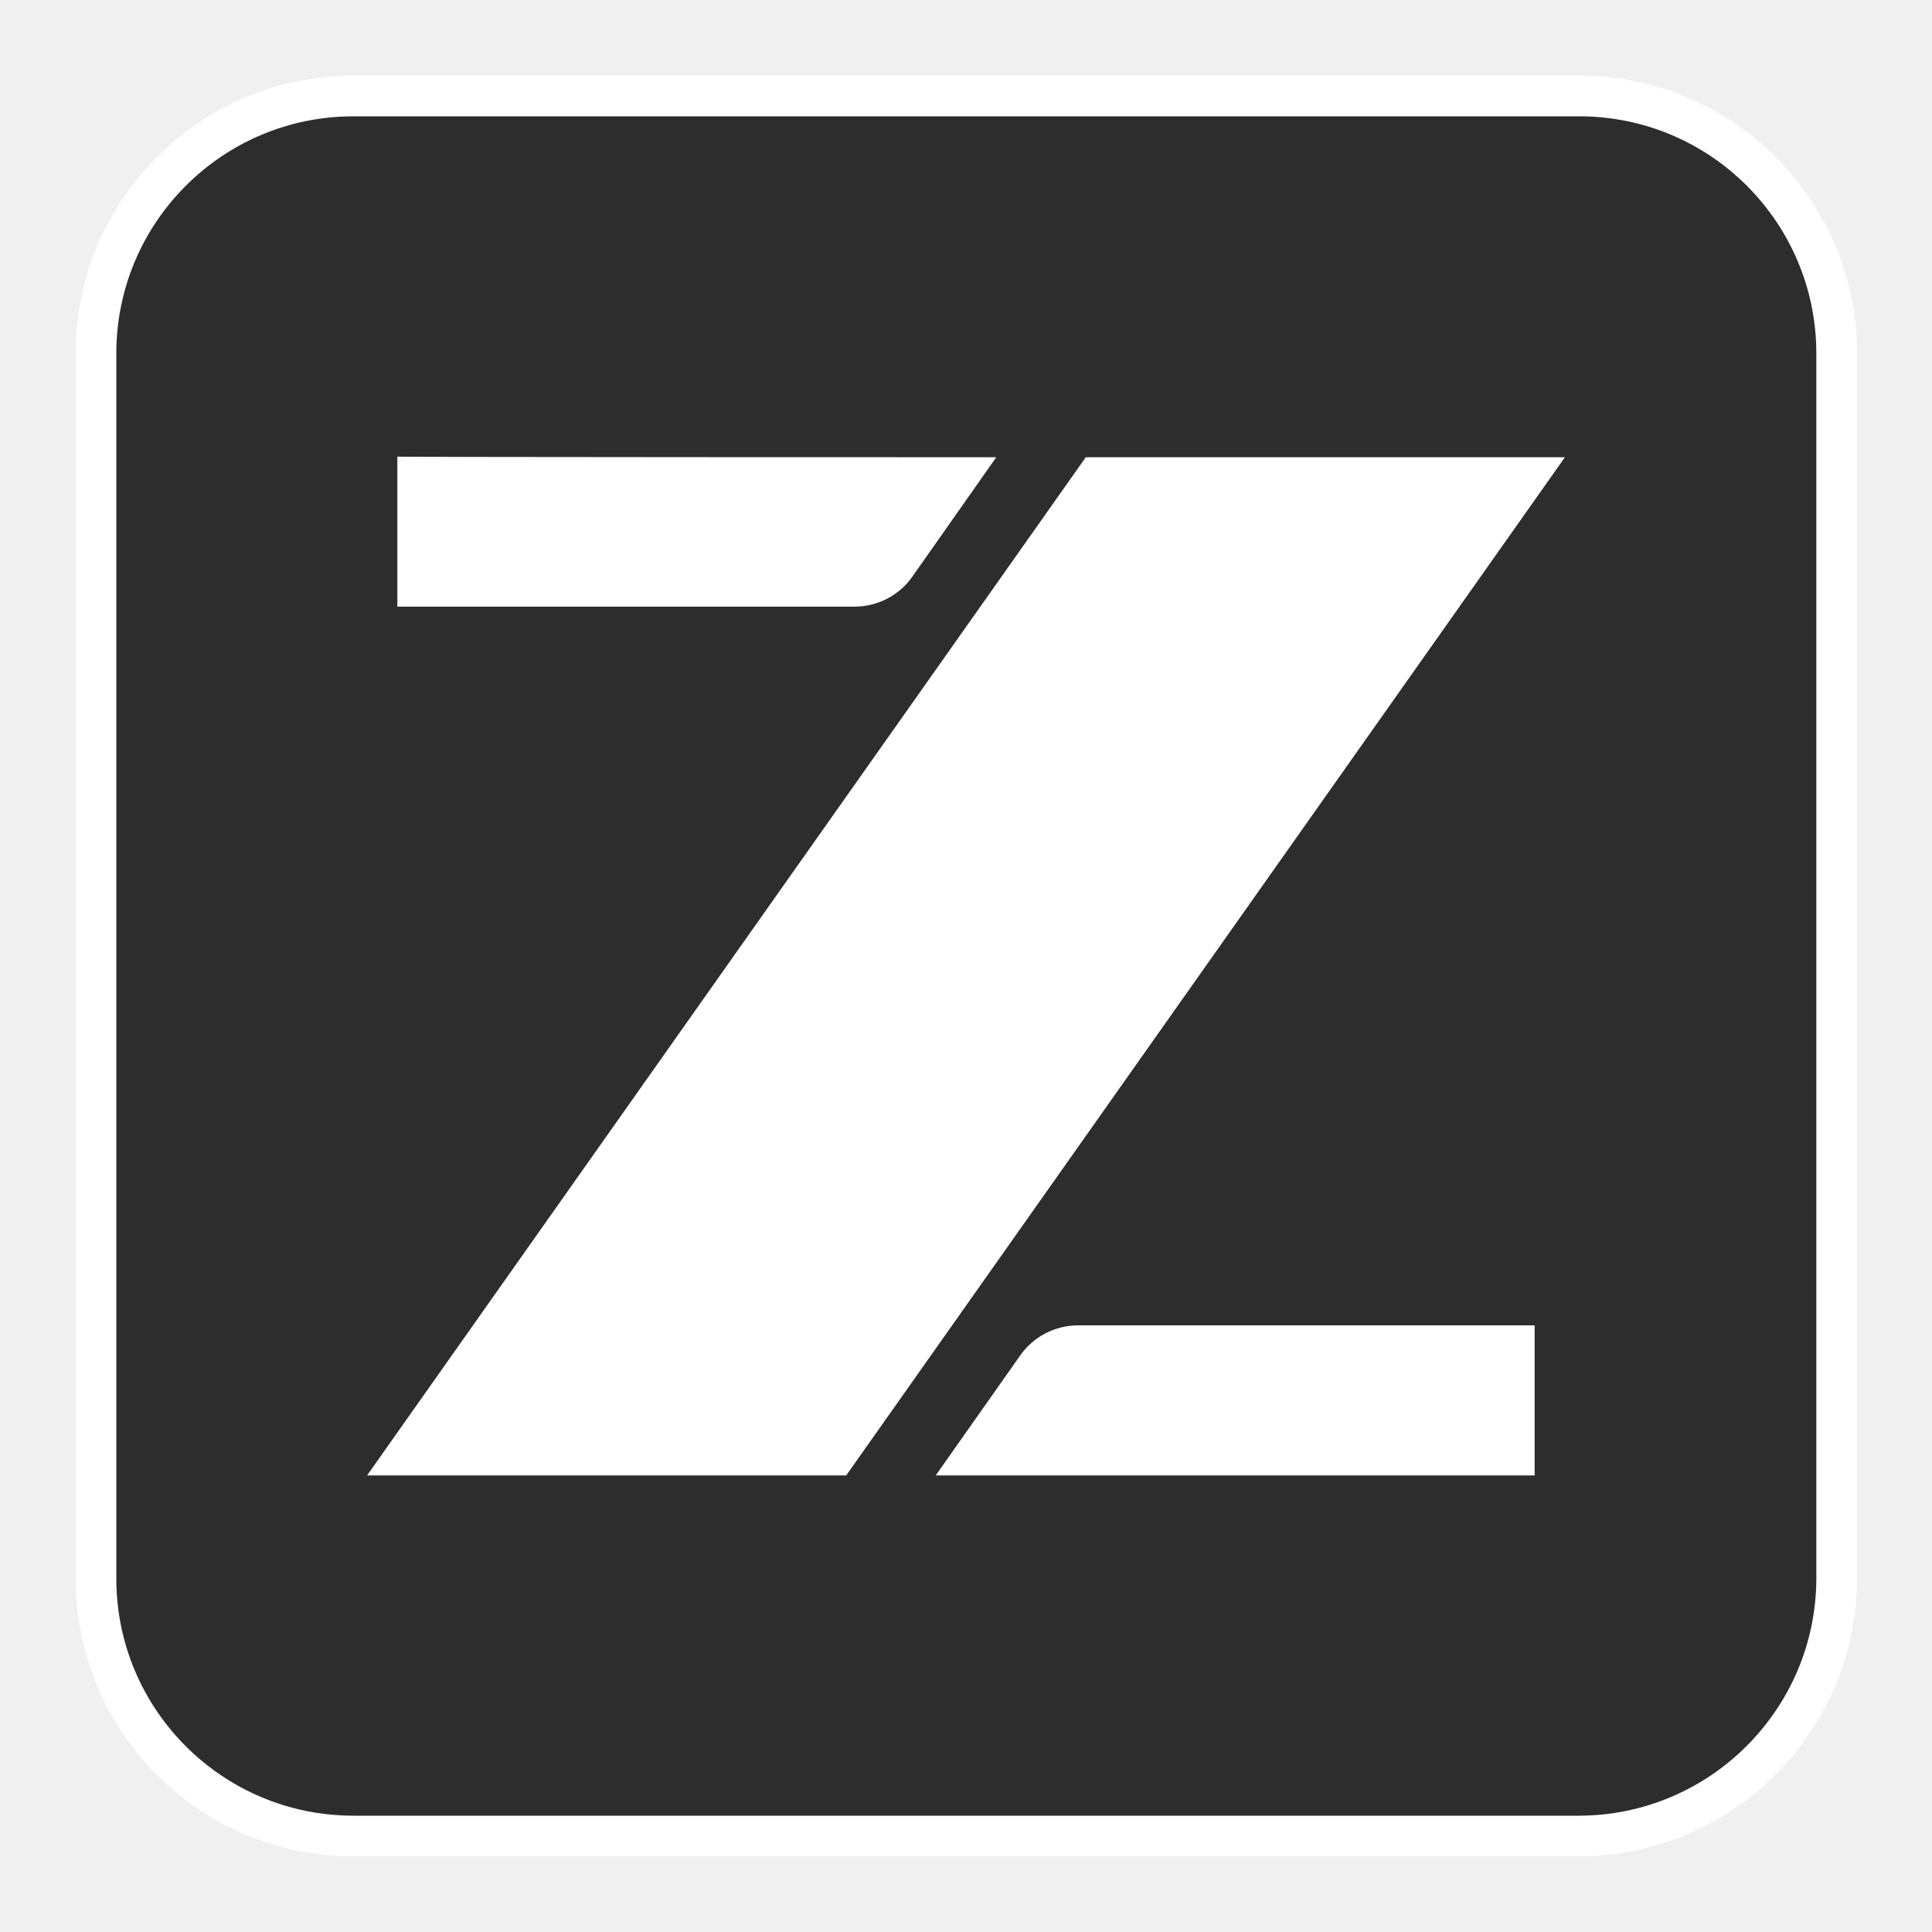
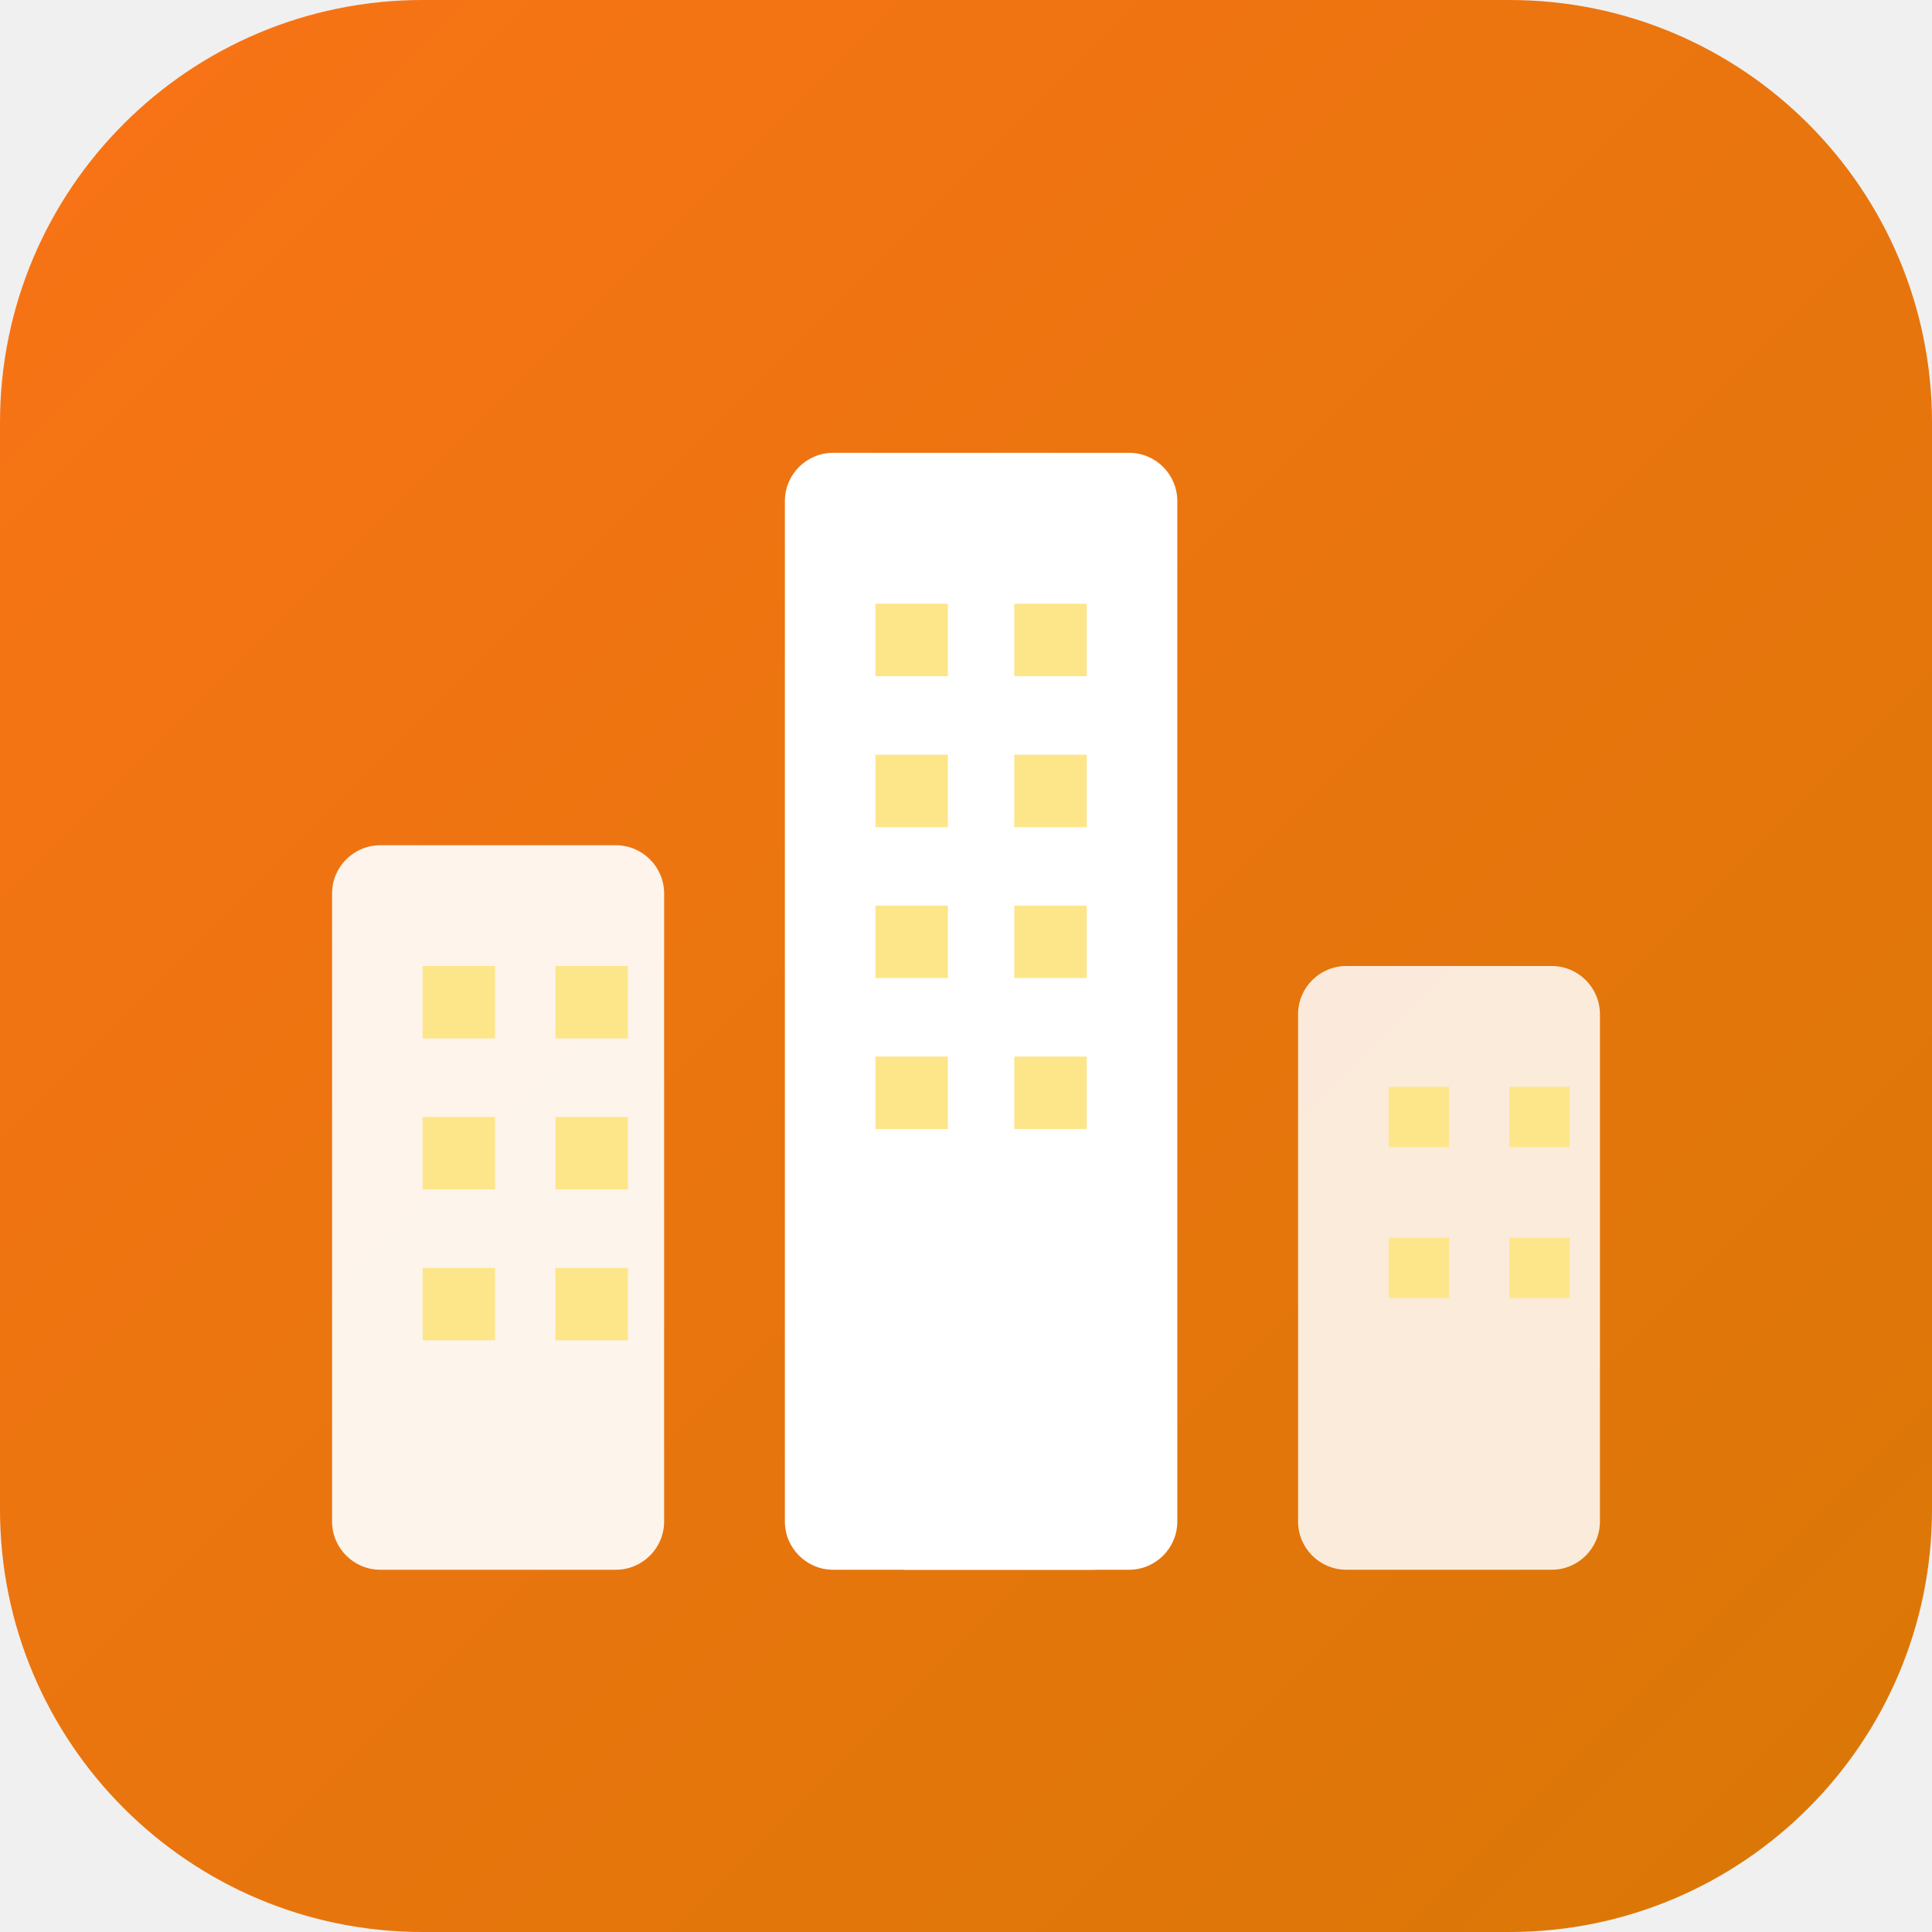
- <svg xmlns="http://www.w3.org/2000/svg" version="1.1" x="0px" y="0px" viewBox="0 0 30 30" style="enable-background:new 0 0 30 30;" xml:space="preserve">
+ <svg xmlns="http://www.w3.org/2000/svg" viewBox="0 0 64 64">
  <defs>
-     <style type="text/css">
-     .st194{fill:#2D2D2D;stroke:#FFFFFF;stroke-width:0.632;stroke-miterlimit:10;}
-     .st23{fill:#FFFFFF;}
- 
-     .z-breathe {
-       animation: breathe 2.5s ease-in-out infinite;
-     }
- 
-     @keyframes breathe {
-       0%, 100% { opacity: 0.7; }
-       50% { opacity: 1; }
-     }
-   </style>
+     <linearGradient id="g" x1="0" y1="0" x2="1" y2="1">
+       <stop offset="0" stop-color="#f97316" />
+       <stop offset="1" stop-color="#d97706" />
+     </linearGradient>
  </defs>
-   <g>
-     <path class="st194" d="M24.51,28.51H5.49c-2.21,0-4-1.79-4-4V5.49c0-2.21,1.79-4,4-4h19.03c2.21,0,4,1.79,4,4v19.03     C28.51,26.72,26.72,28.51,24.51,28.51z" />
-     <g class="z-breathe">
-       <path class="st23" d="M15.47,7.1l-1.3,1.85c-0.2,0.29-0.54,0.47-0.9,0.47h-7.1V7.09C6.16,7.1,15.47,7.1,15.47,7.1z" />
-       <polygon class="st23" points="24.3,7.1 13.14,22.91 5.7,22.91 16.86,7.1" />
-       <path class="st23" d="M14.53,22.91l1.31-1.86c0.2-0.29,0.54-0.47,0.9-0.47h7.09v2.33H14.53z" />
-     </g>
+   <rect width="64" height="64" rx="14" fill="url(#g)" />
+   <g fill="#ffffff">
+     <rect x="11" y="28" width="11" height="24" rx="1.6" opacity=".92" />
+     <rect x="26" y="15" width="13" height="37" rx="1.6" />
+     <rect x="43" y="32" width="10" height="20" rx="1.6" opacity=".85" />
  </g>
+   <g fill="#fde68a">
+     <rect x="14" y="32" width="2.4" height="2.4" />
+     <rect x="18.4" y="32" width="2.4" height="2.4" />
+     <rect x="14" y="37" width="2.4" height="2.4" />
+     <rect x="18.4" y="37" width="2.4" height="2.4" />
+     <rect x="14" y="42" width="2.4" height="2.4" />
+     <rect x="18.4" y="42" width="2.4" height="2.4" />
+     <rect x="29" y="20" width="2.4" height="2.4" />
+     <rect x="33.6" y="20" width="2.4" height="2.4" />
+     <rect x="29" y="25" width="2.4" height="2.4" />
+     <rect x="33.6" y="25" width="2.4" height="2.4" />
+     <rect x="29" y="30" width="2.4" height="2.4" />
+     <rect x="33.6" y="30" width="2.4" height="2.4" />
+     <rect x="29" y="35" width="2.4" height="2.4" />
+     <rect x="33.6" y="35" width="2.4" height="2.4" />
+     <rect x="46" y="36" width="2" height="2" />
+     <rect x="50" y="36" width="2" height="2" />
+     <rect x="46" y="41" width="2" height="2" />
+     <rect x="50" y="41" width="2" height="2" />
+   </g>
+   <rect x="29" y="44" width="8.2" height="8" rx="1" fill="#ffffff" />
</svg>
